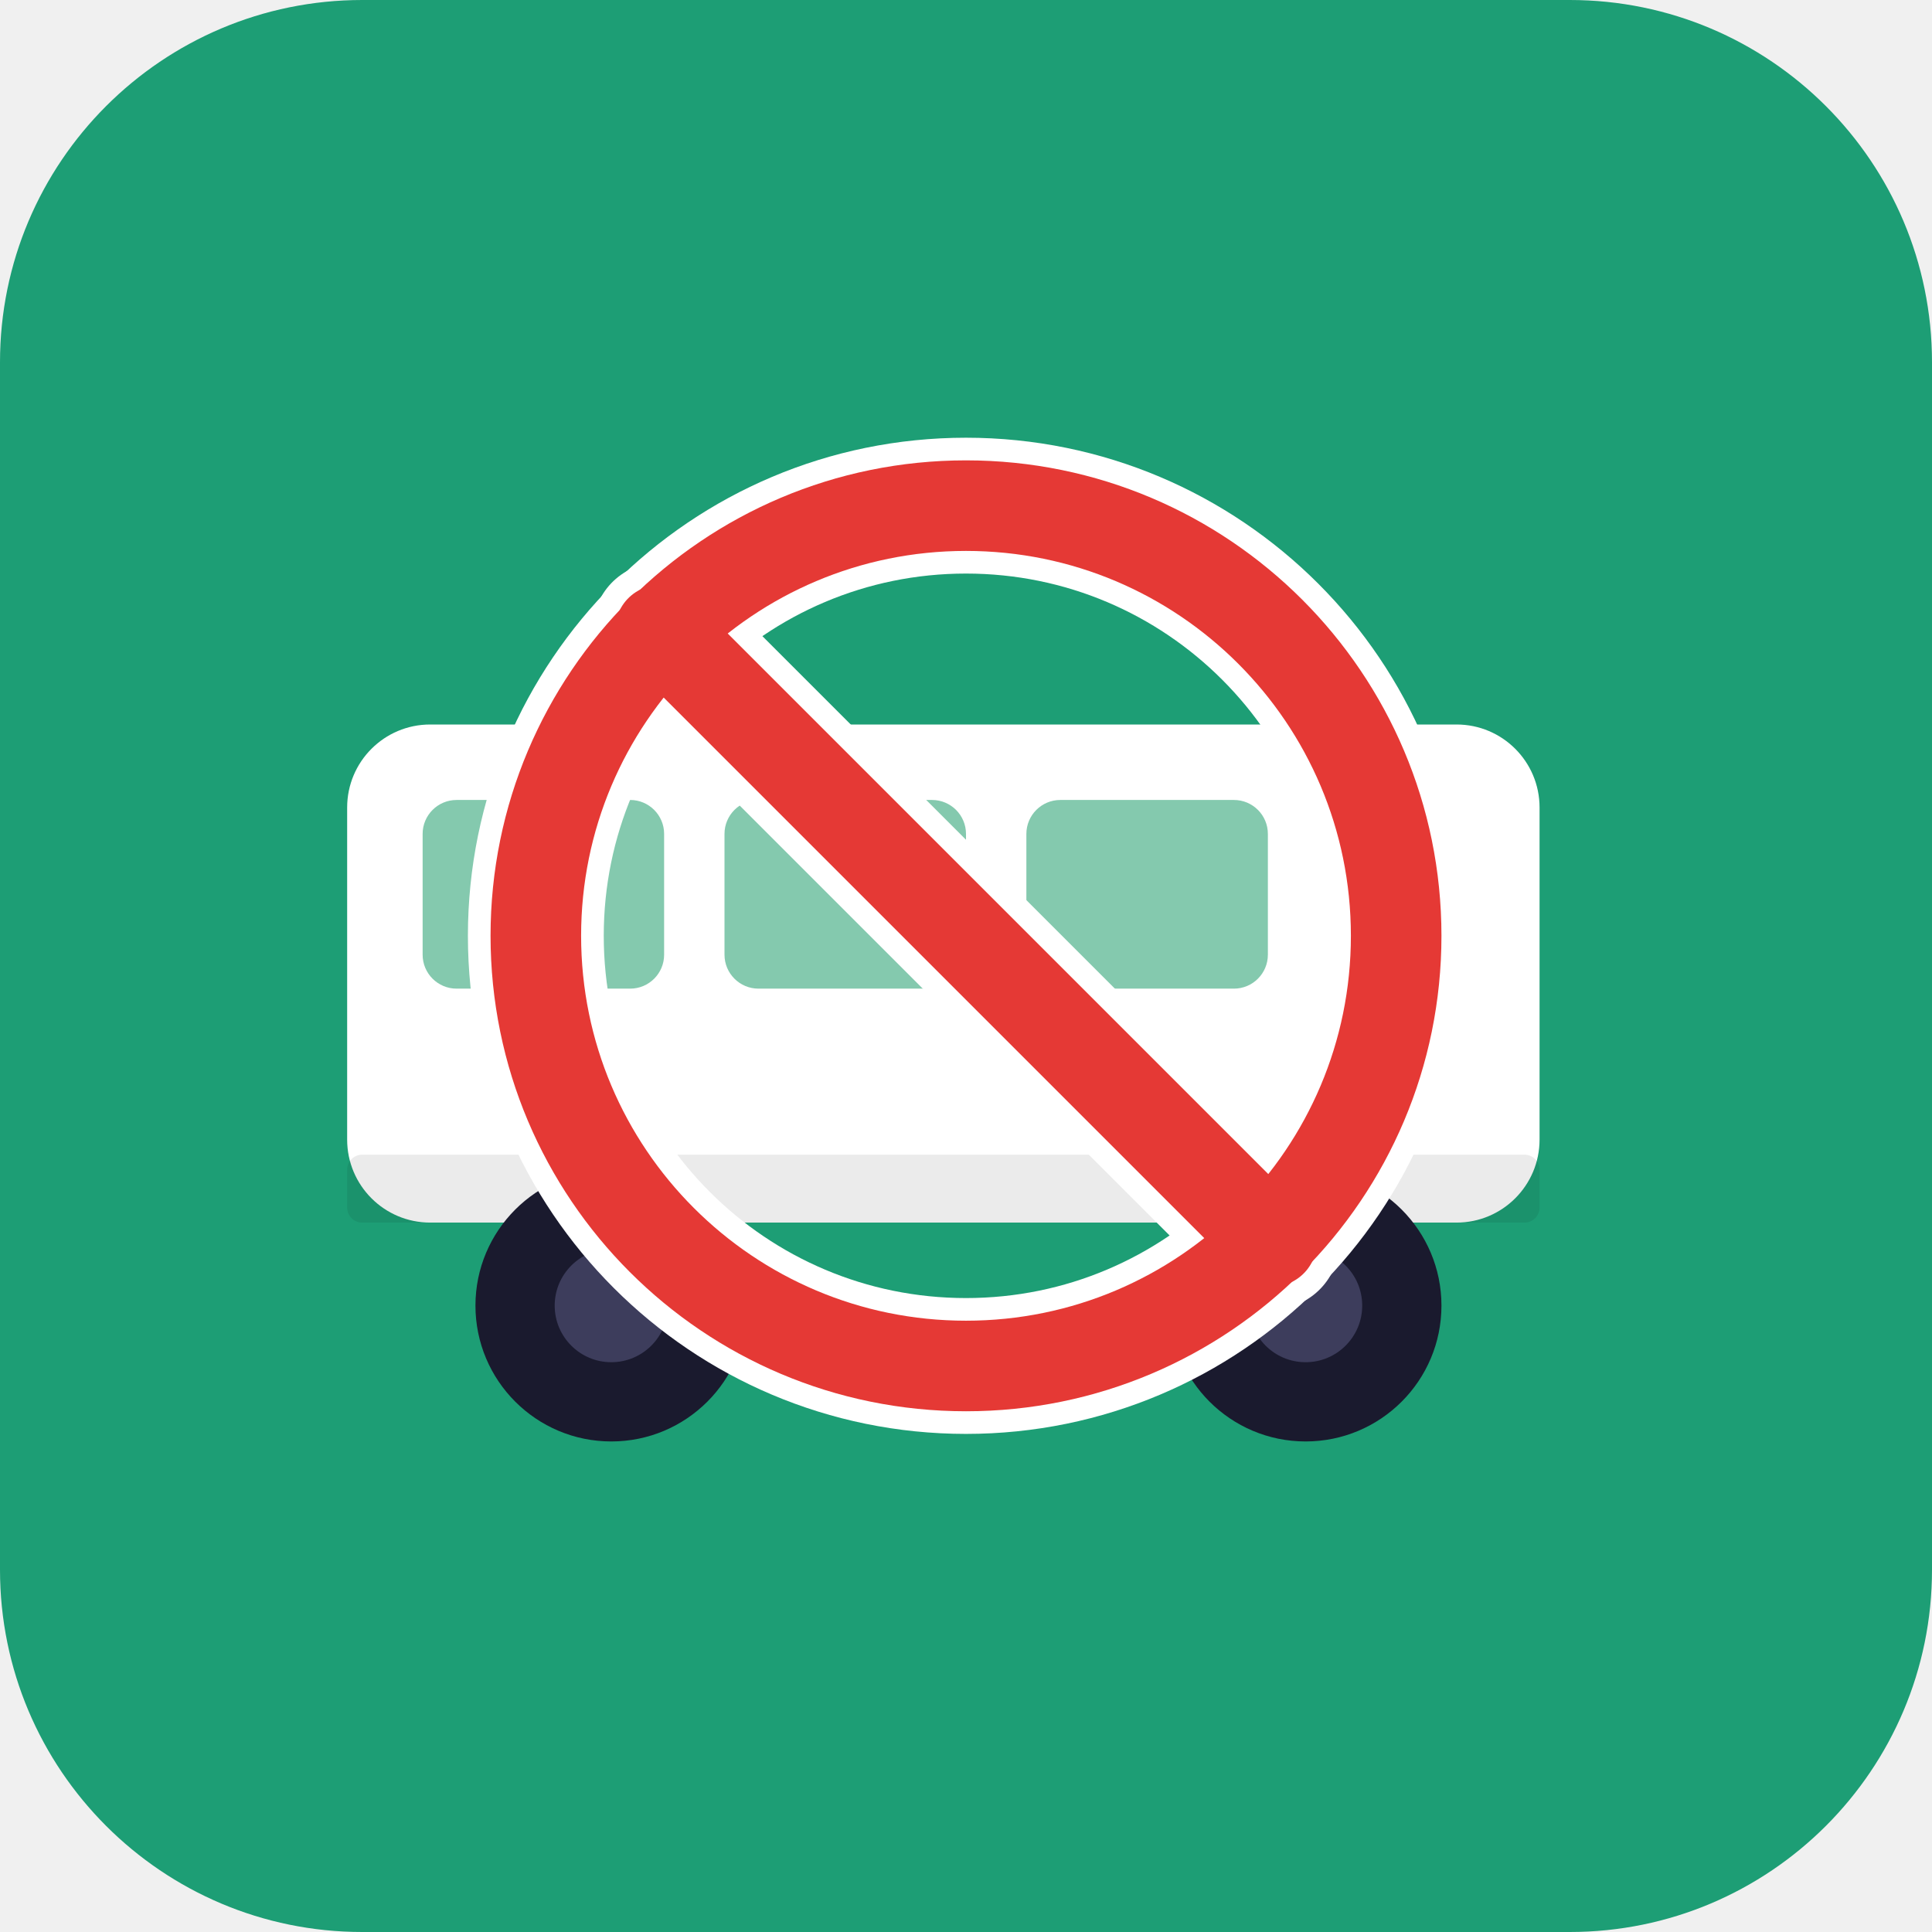
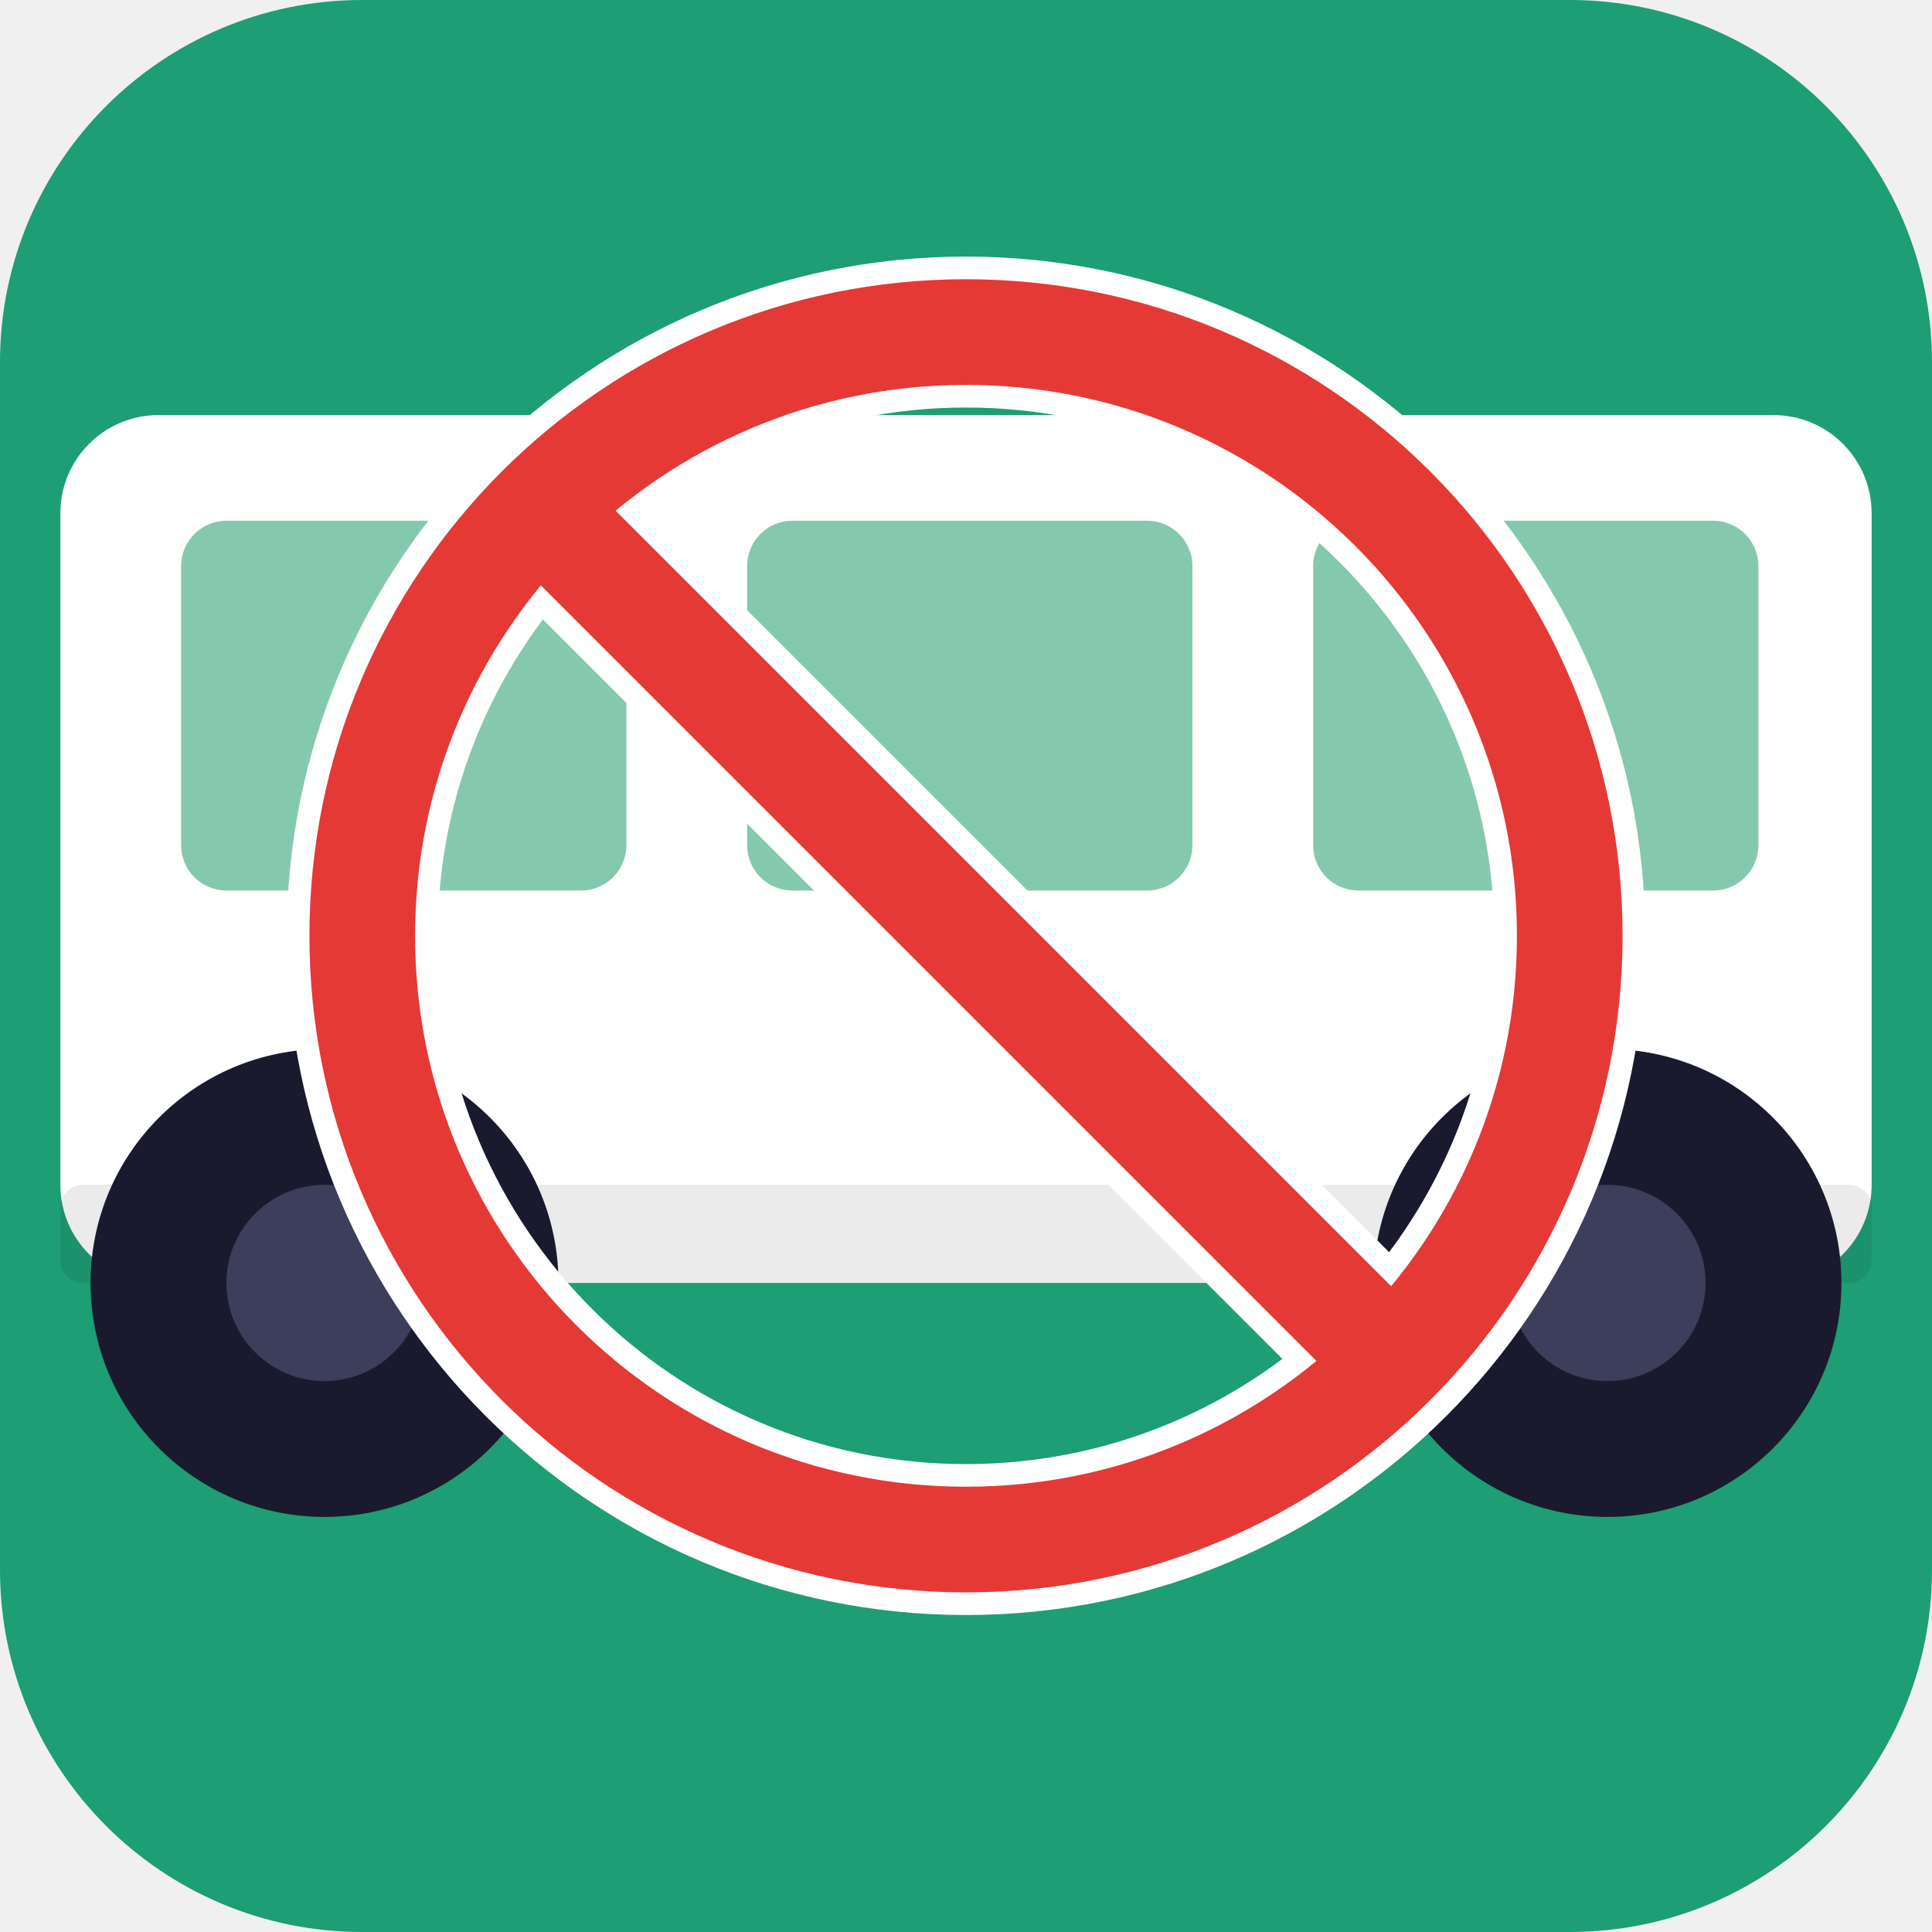
<svg xmlns="http://www.w3.org/2000/svg" width="512" height="512" viewBox="0 0 512 512" fill="none">
  <rect width="512" height="512" rx="96" fill="#1d9e75" />
-   <rect x="92" y="192" width="316" height="132" rx="22" fill="white" />
-   <rect x="112" y="212" width="64" height="50" rx="9" fill="#84c9ae" />
-   <rect x="192" y="212" width="64" height="50" rx="9" fill="#84c9ae" />
-   <rect x="272" y="212" width="64" height="50" rx="9" fill="#84c9ae" />
-   <rect x="92" y="306" width="316" height="18" rx="4" fill="rgba(0,0,0,0.08)" />
-   <circle cx="162" cy="346" r="36" fill="#1a1a2e" />
-   <circle cx="162" cy="346" r="15" fill="#3d3d5c" />
-   <circle cx="346" cy="346" r="36" fill="#1a1a2e" />
-   <circle cx="346" cy="346" r="15" fill="#3d3d5c" />
-   <circle cx="256" cy="248" r="114" fill="none" stroke="white" stroke-width="36" />
-   <line x1="175" y1="167" x2="337" y2="329" stroke="white" stroke-width="36" stroke-linecap="round" />
-   <circle cx="256" cy="248" r="114" fill="none" stroke="#e53935" stroke-width="24" />
-   <line x1="175" y1="167" x2="337" y2="329" stroke="#e53935" stroke-width="24" stroke-linecap="round" />
+   <rect x="16" y="110" width="480" height="230" rx="26" fill="white" />
+   <rect x="48" y="138" width="118" height="98" rx="12" fill="#84c9ae" />
+   <rect x="198" y="138" width="118" height="98" rx="12" fill="#84c9ae" />
+   <rect x="348" y="138" width="118" height="98" rx="12" fill="#84c9ae" />
+   <rect x="16" y="314" width="480" height="26" rx="6" fill="rgba(0,0,0,0.08)" />
+   <circle cx="86" cy="340" r="62" fill="#1a1a2e" />
+   <circle cx="86" cy="340" r="26" fill="#3d3d5c" />
+   <circle cx="426" cy="340" r="62" fill="#1a1a2e" />
+   <circle cx="426" cy="340" r="26" fill="#3d3d5c" />
+   <circle cx="256" cy="248" r="160" fill="none" stroke="white" stroke-width="40" />
+   <line x1="143" y1="135" x2="369" y2="361" stroke="white" stroke-width="40" stroke-linecap="round" />
+   <circle cx="256" cy="248" r="160" fill="none" stroke="#e53935" stroke-width="28" />
+   <line x1="143" y1="135" x2="369" y2="361" stroke="#e53935" stroke-width="28" stroke-linecap="round" />
</svg>
